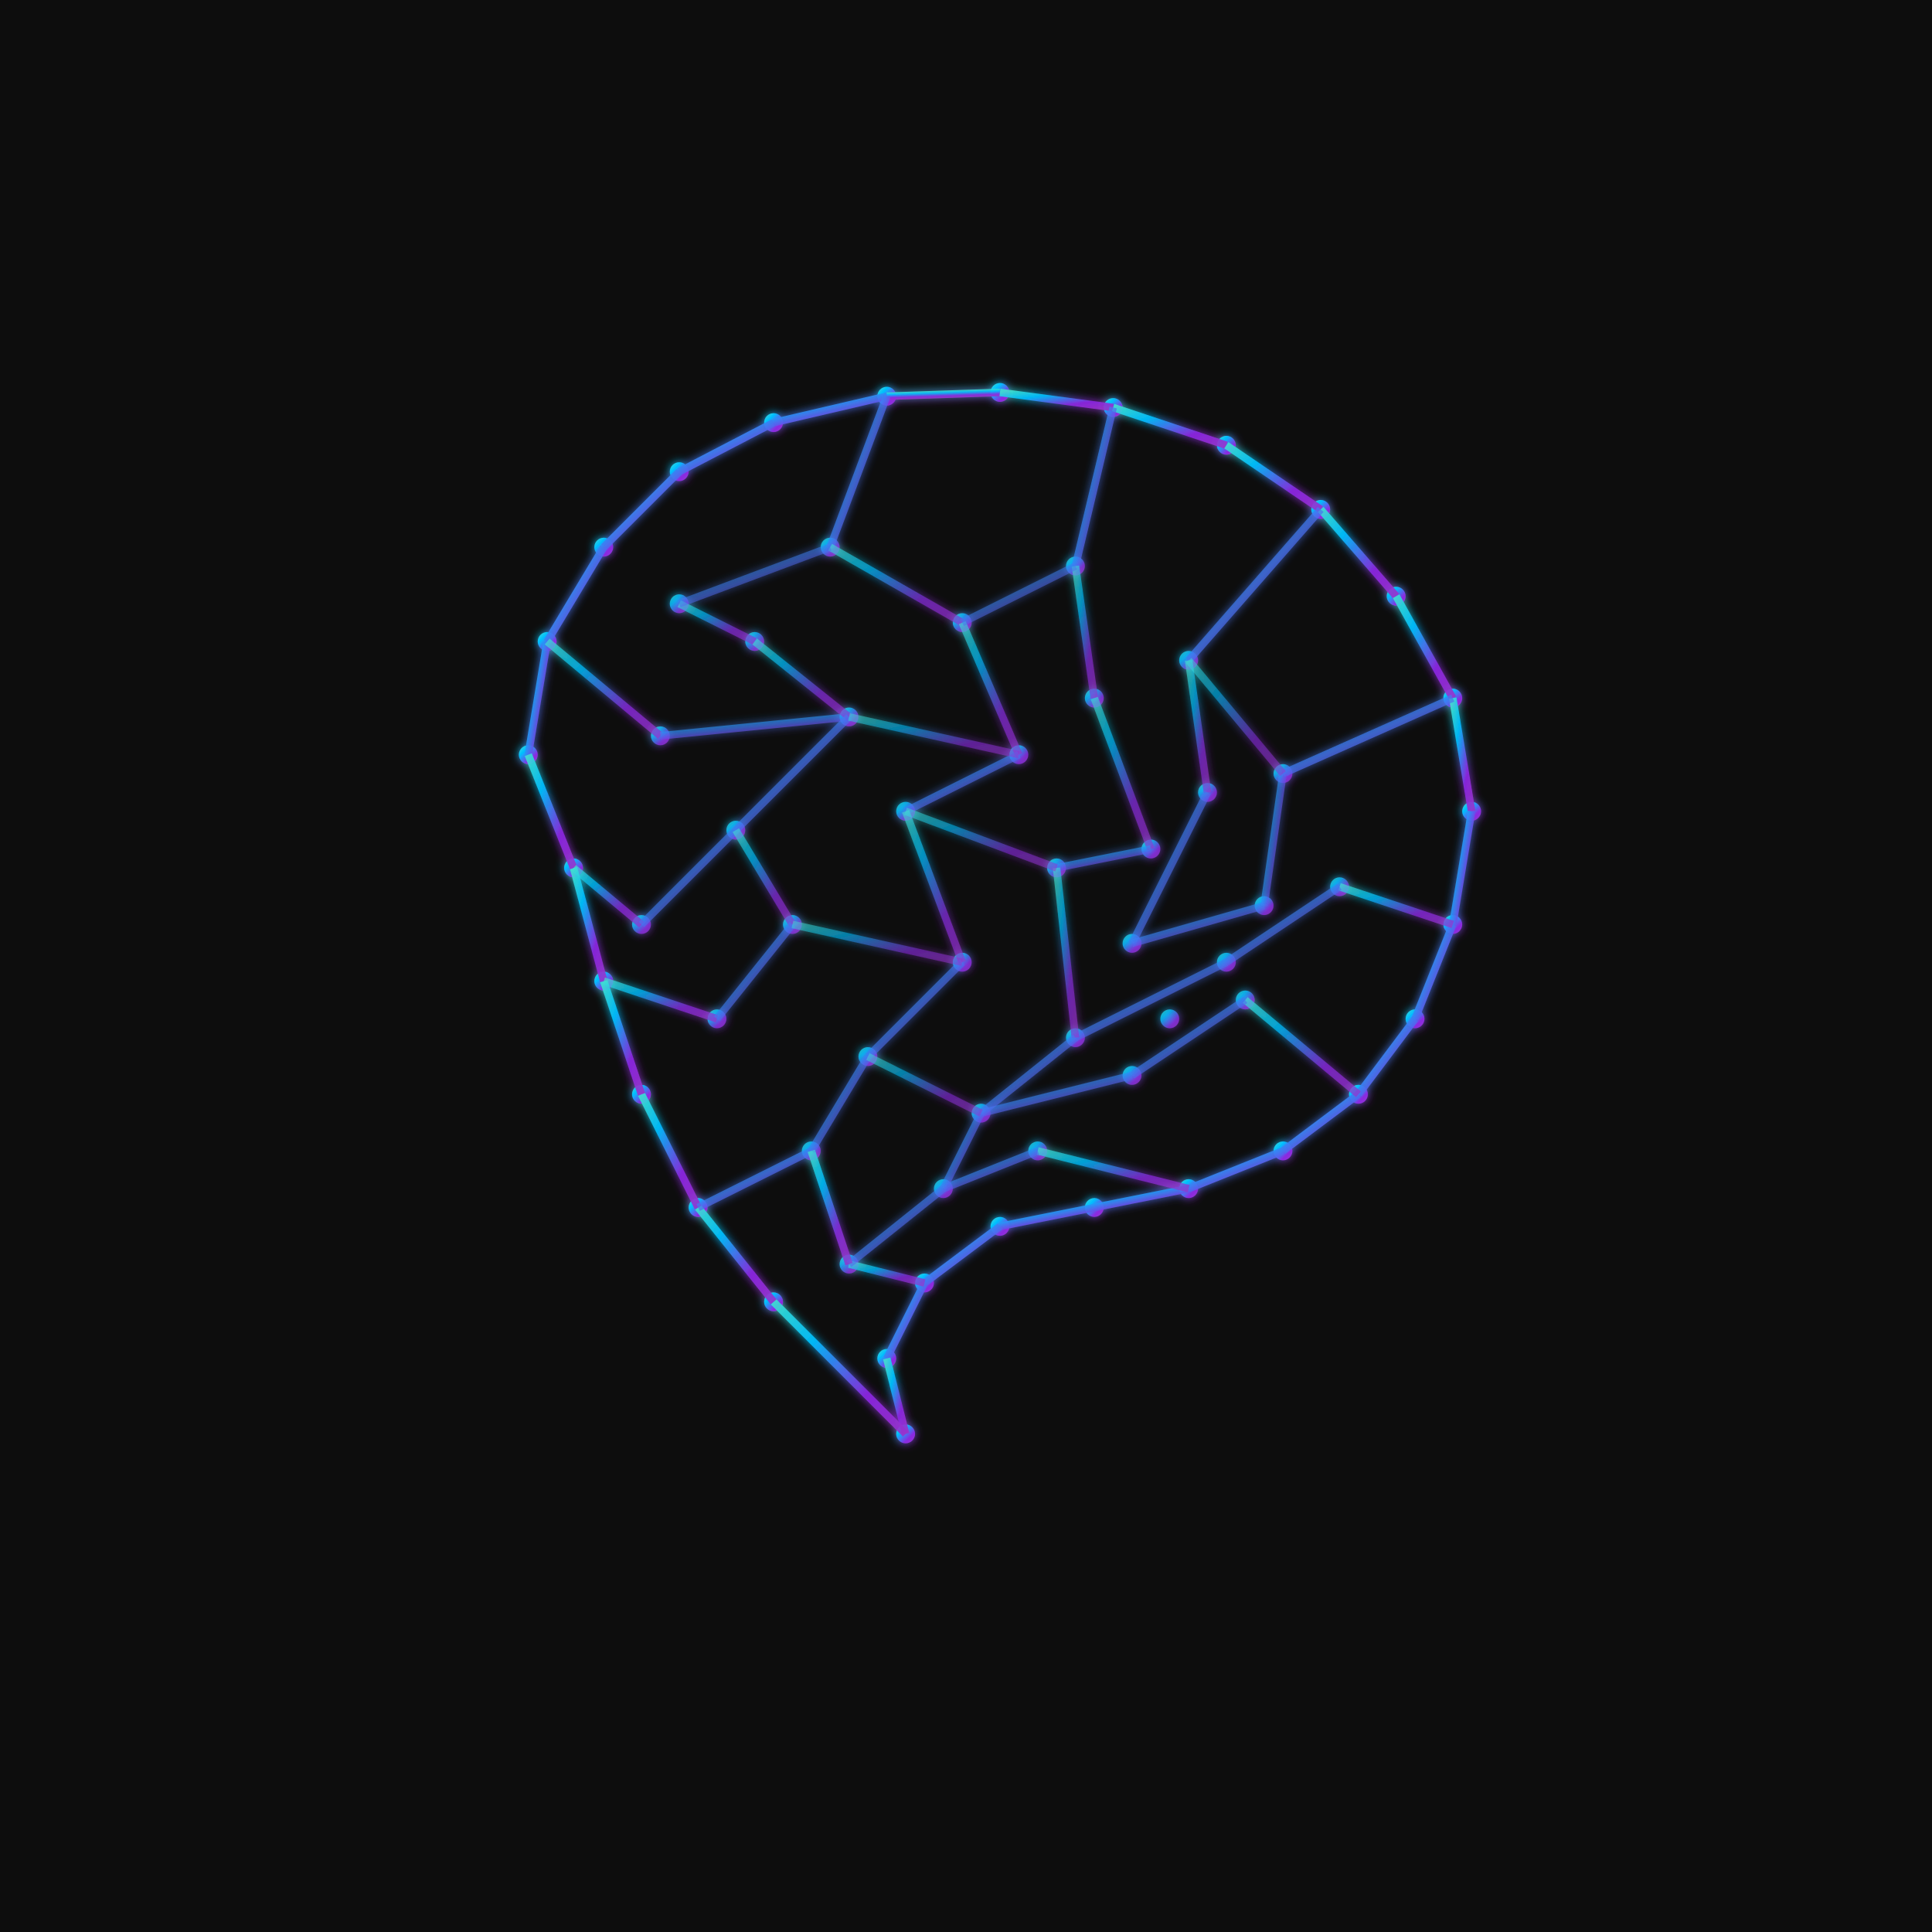
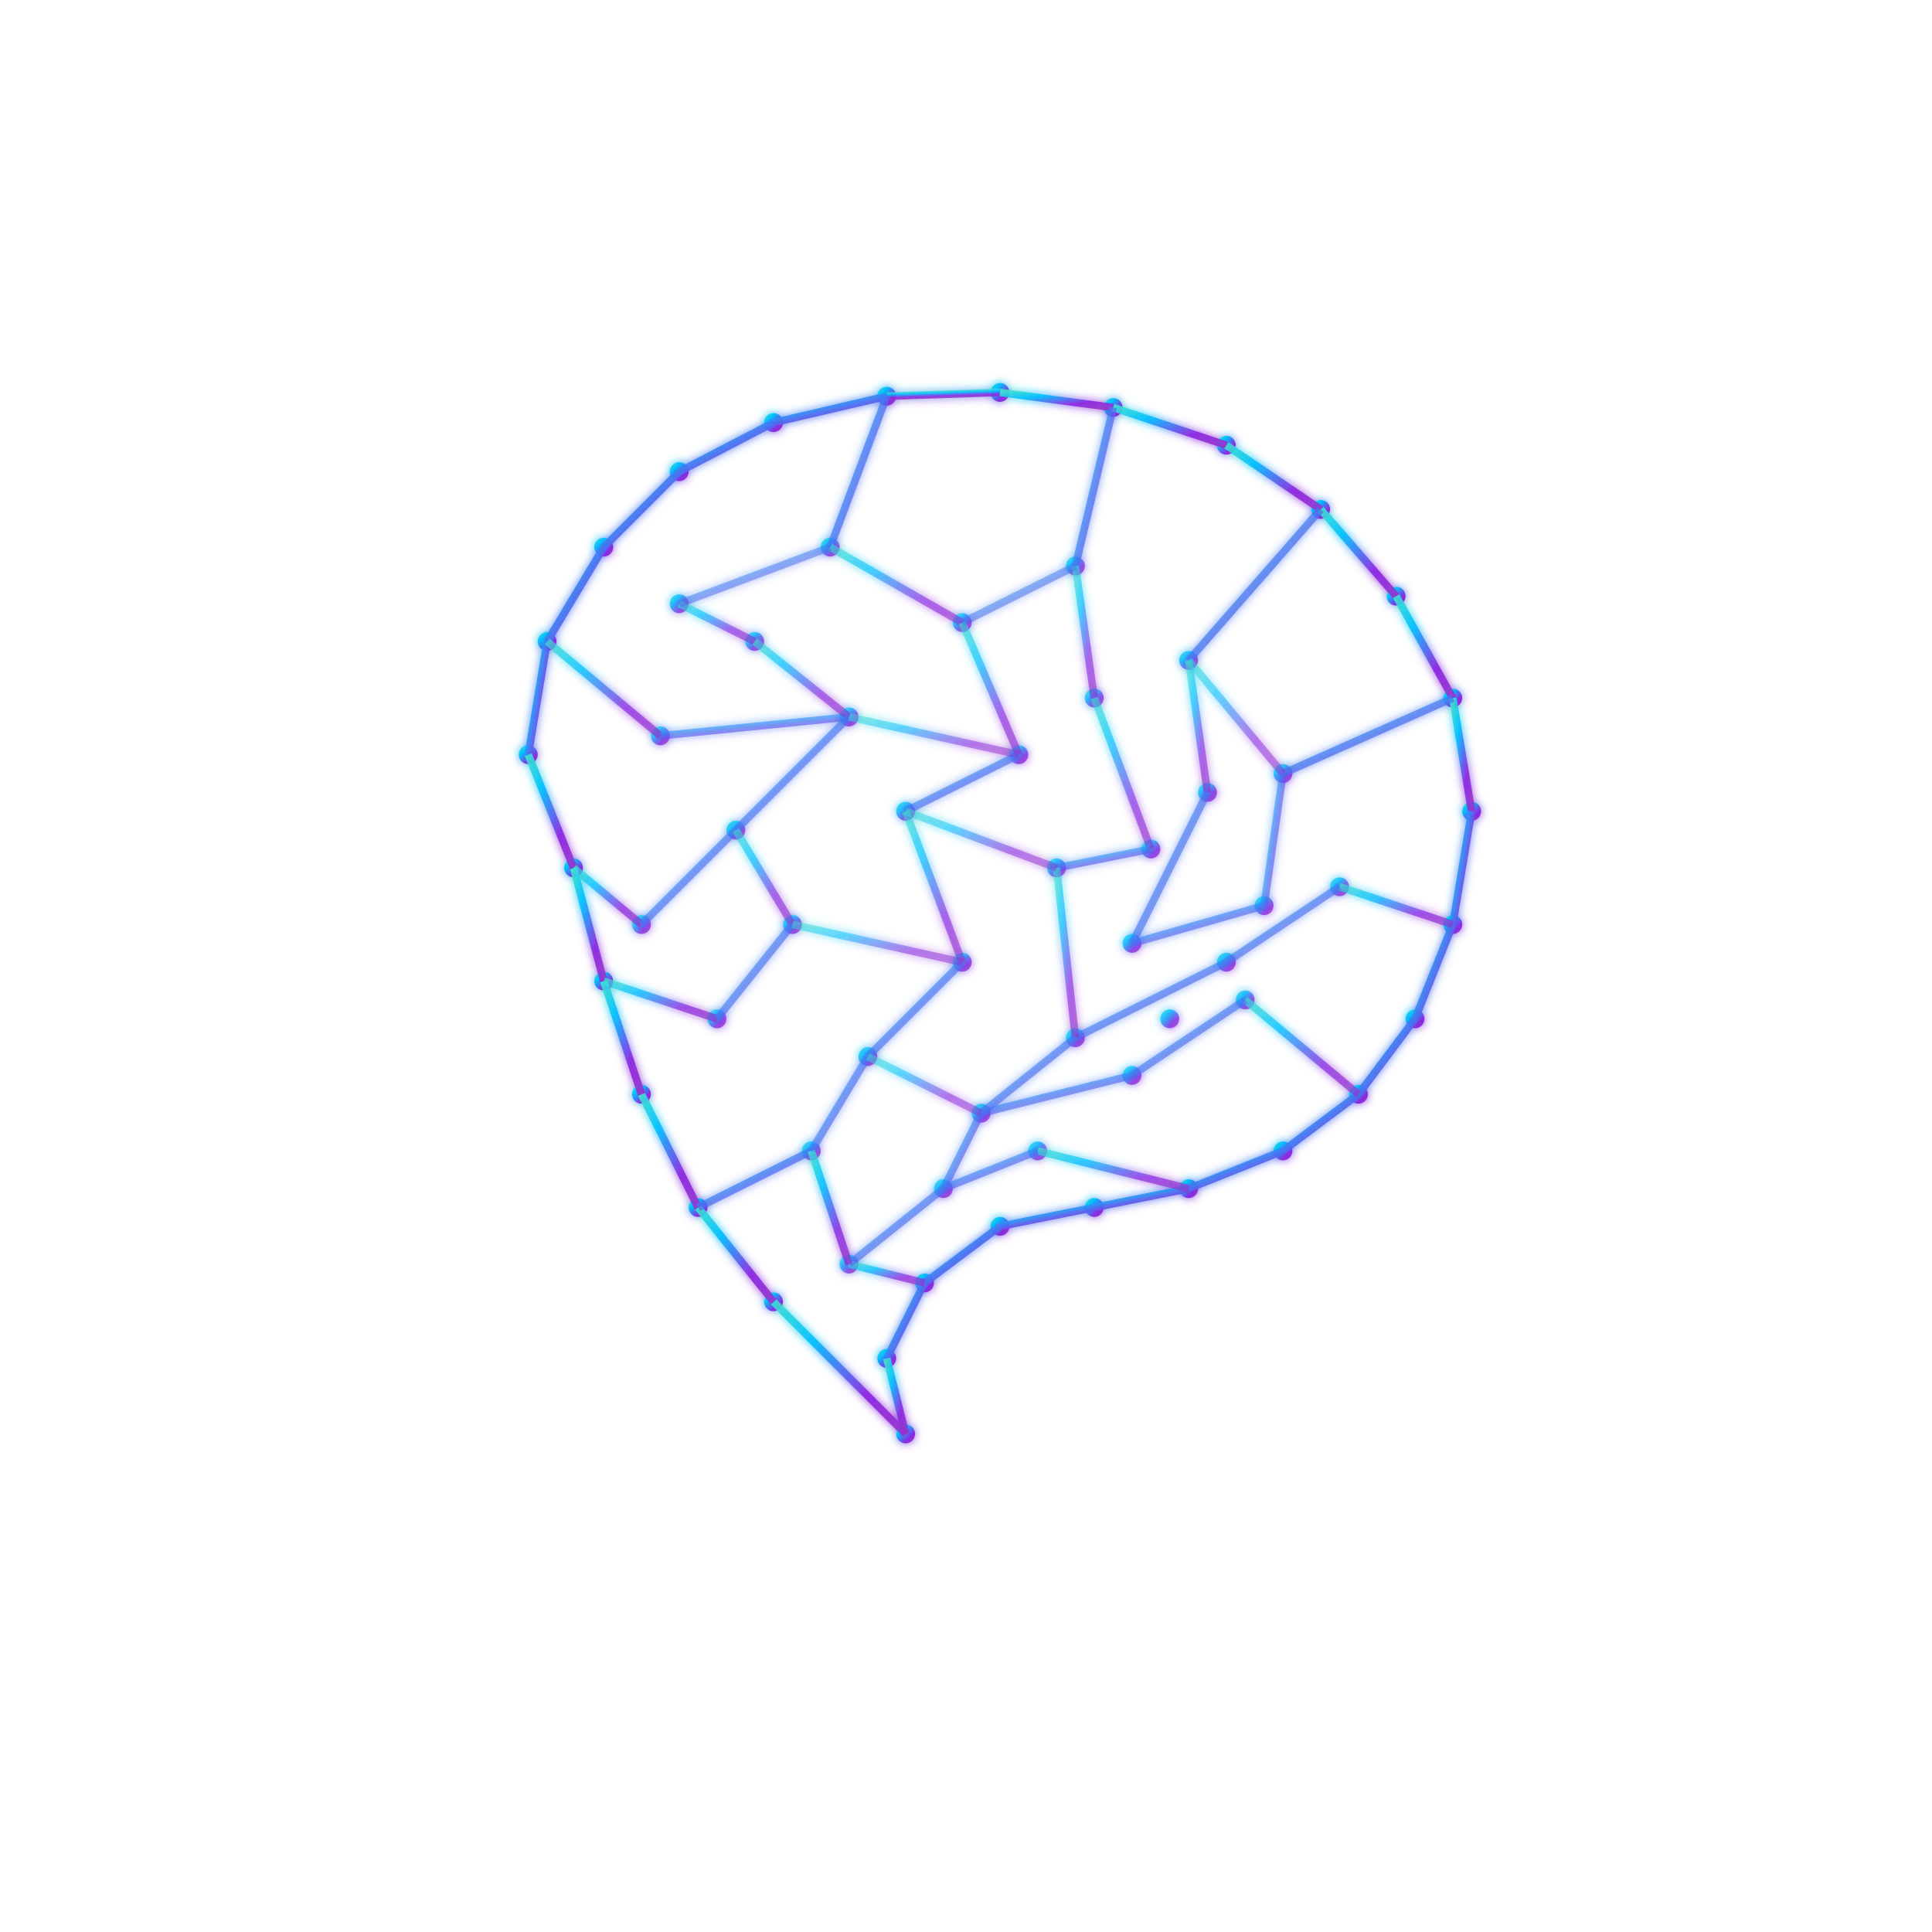
<svg xmlns="http://www.w3.org/2000/svg" width="512" height="512" viewBox="0 0 512 512">
  <defs>
    <linearGradient id="netGrad" x1="0%" y1="0%" x2="100%" y2="100%">
      <stop offset="0%" stop-color="#40E0D0" stop-opacity="1" />
      <stop offset="30%" stop-color="#00BFFF" stop-opacity="1" />
      <stop offset="70%" stop-color="#8A2BE2" stop-opacity="1" />
      <stop offset="100%" stop-color="#9932CC" stop-opacity="1" />
    </linearGradient>
    <filter id="subtleGlow" x="-25%" y="-25%" width="150%" height="150%">
      <feGaussianBlur stdDeviation="1.2" result="glow" />
      <feMerge>
        <feMergeNode in="glow" />
        <feMergeNode in="SourceGraphic" />
      </feMerge>
    </filter>
  </defs>
-   <rect width="512" height="512" fill="#0D0D0D" />
  <g filter="url(#subtleGlow)">
    <circle cx="140" cy="200" r="2.5" fill="url(#netGrad)" />
    <circle cx="145" cy="170" r="2.5" fill="url(#netGrad)" />
    <circle cx="160" cy="145" r="2.5" fill="url(#netGrad)" />
    <circle cx="180" cy="125" r="2.5" fill="url(#netGrad)" />
    <circle cx="205" cy="112" r="2.5" fill="url(#netGrad)" />
    <circle cx="235" cy="105" r="2.5" fill="url(#netGrad)" />
    <circle cx="265" cy="104" r="2.5" fill="url(#netGrad)" />
    <circle cx="295" cy="108" r="2.5" fill="url(#netGrad)" />
    <circle cx="325" cy="118" r="2.5" fill="url(#netGrad)" />
    <circle cx="350" cy="135" r="2.5" fill="url(#netGrad)" />
    <circle cx="370" cy="158" r="2.5" fill="url(#netGrad)" />
    <circle cx="385" cy="185" r="2.5" fill="url(#netGrad)" />
    <circle cx="390" cy="215" r="2.5" fill="url(#netGrad)" />
    <circle cx="385" cy="245" r="2.5" fill="url(#netGrad)" />
    <circle cx="375" cy="270" r="2.5" fill="url(#netGrad)" />
    <circle cx="360" cy="290" r="2.5" fill="url(#netGrad)" />
    <circle cx="340" cy="305" r="2.5" fill="url(#netGrad)" />
    <circle cx="315" cy="315" r="2.5" fill="url(#netGrad)" />
    <circle cx="290" cy="320" r="2.5" fill="url(#netGrad)" />
    <circle cx="265" cy="325" r="2.5" fill="url(#netGrad)" />
    <circle cx="245" cy="340" r="2.5" fill="url(#netGrad)" />
    <circle cx="235" cy="360" r="2.5" fill="url(#netGrad)" />
    <circle cx="240" cy="380" r="2.5" fill="url(#netGrad)" />
    <circle cx="205" cy="345" r="2.5" fill="url(#netGrad)" />
    <circle cx="185" cy="320" r="2.5" fill="url(#netGrad)" />
    <circle cx="170" cy="290" r="2.5" fill="url(#netGrad)" />
    <circle cx="160" cy="260" r="2.5" fill="url(#netGrad)" />
    <circle cx="152" cy="230" r="2.5" fill="url(#netGrad)" />
    <circle cx="180" cy="160" r="2.5" fill="url(#netGrad)" opacity="0.8" />
    <circle cx="220" cy="145" r="2.5" fill="url(#netGrad)" opacity="0.8" />
    <circle cx="285" cy="150" r="2.5" fill="url(#netGrad)" opacity="0.8" />
    <circle cx="315" cy="175" r="2.5" fill="url(#netGrad)" opacity="0.8" />
    <circle cx="340" cy="205" r="2.5" fill="url(#netGrad)" opacity="0.8" />
    <circle cx="355" cy="235" r="2.5" fill="url(#netGrad)" opacity="0.8" />
    <circle cx="330" cy="265" r="2.5" fill="url(#netGrad)" opacity="0.8" />
    <circle cx="300" cy="285" r="2.5" fill="url(#netGrad)" opacity="0.8" />
    <circle cx="275" cy="305" r="2.5" fill="url(#netGrad)" opacity="0.8" />
    <circle cx="200" cy="170" r="2.5" fill="url(#netGrad)" opacity="0.8" />
    <circle cx="255" cy="165" r="2.5" fill="url(#netGrad)" opacity="0.8" />
    <circle cx="290" cy="185" r="2.5" fill="url(#netGrad)" opacity="0.8" />
    <circle cx="320" cy="210" r="2.5" fill="url(#netGrad)" opacity="0.8" />
    <circle cx="335" cy="240" r="2.5" fill="url(#netGrad)" opacity="0.8" />
    <circle cx="310" cy="270" r="2.5" fill="url(#netGrad)" opacity="0.8" />
    <circle cx="175" cy="195" r="2.5" fill="url(#netGrad)" opacity="0.8" />
    <circle cx="225" cy="190" r="2.5" fill="url(#netGrad)" opacity="0.8" />
    <circle cx="270" cy="200" r="2.5" fill="url(#netGrad)" opacity="0.8" />
    <circle cx="305" cy="225" r="2.5" fill="url(#netGrad)" opacity="0.8" />
    <circle cx="325" cy="255" r="2.5" fill="url(#netGrad)" opacity="0.8" />
    <circle cx="195" cy="220" r="2.5" fill="url(#netGrad)" opacity="0.8" />
    <circle cx="240" cy="215" r="2.5" fill="url(#netGrad)" opacity="0.8" />
    <circle cx="280" cy="230" r="2.5" fill="url(#netGrad)" opacity="0.8" />
    <circle cx="300" cy="250" r="2.5" fill="url(#netGrad)" opacity="0.8" />
    <circle cx="170" cy="245" r="2.5" fill="url(#netGrad)" opacity="0.8" />
    <circle cx="210" cy="245" r="2.5" fill="url(#netGrad)" opacity="0.8" />
    <circle cx="255" cy="255" r="2.5" fill="url(#netGrad)" opacity="0.8" />
    <circle cx="285" cy="275" r="2.5" fill="url(#netGrad)" opacity="0.8" />
    <circle cx="190" cy="270" r="2.5" fill="url(#netGrad)" opacity="0.8" />
    <circle cx="230" cy="280" r="2.5" fill="url(#netGrad)" opacity="0.8" />
    <circle cx="260" cy="295" r="2.5" fill="url(#netGrad)" opacity="0.8" />
    <circle cx="215" cy="305" r="2.5" fill="url(#netGrad)" opacity="0.8" />
    <circle cx="250" cy="315" r="2.5" fill="url(#netGrad)" opacity="0.8" />
    <circle cx="225" cy="335" r="2.5" fill="url(#netGrad)" opacity="0.8" />
    <line x1="140" y1="200" x2="145" y2="170" stroke="url(#netGrad)" stroke-width="2" opacity="0.9" />
    <line x1="145" y1="170" x2="160" y2="145" stroke="url(#netGrad)" stroke-width="2" opacity="0.9" />
    <line x1="160" y1="145" x2="180" y2="125" stroke="url(#netGrad)" stroke-width="2" opacity="0.9" />
    <line x1="180" y1="125" x2="205" y2="112" stroke="url(#netGrad)" stroke-width="2" opacity="0.9" />
    <line x1="205" y1="112" x2="235" y2="105" stroke="url(#netGrad)" stroke-width="2" opacity="0.9" />
    <line x1="235" y1="105" x2="265" y2="104" stroke="url(#netGrad)" stroke-width="2" opacity="0.9" />
    <line x1="265" y1="104" x2="295" y2="108" stroke="url(#netGrad)" stroke-width="2" opacity="0.9" />
    <line x1="295" y1="108" x2="325" y2="118" stroke="url(#netGrad)" stroke-width="2" opacity="0.9" />
    <line x1="325" y1="118" x2="350" y2="135" stroke="url(#netGrad)" stroke-width="2" opacity="0.9" />
    <line x1="350" y1="135" x2="370" y2="158" stroke="url(#netGrad)" stroke-width="2" opacity="0.9" />
    <line x1="370" y1="158" x2="385" y2="185" stroke="url(#netGrad)" stroke-width="2" opacity="0.9" />
    <line x1="385" y1="185" x2="390" y2="215" stroke="url(#netGrad)" stroke-width="2" opacity="0.9" />
    <line x1="390" y1="215" x2="385" y2="245" stroke="url(#netGrad)" stroke-width="2" opacity="0.9" />
    <line x1="385" y1="245" x2="375" y2="270" stroke="url(#netGrad)" stroke-width="2" opacity="0.9" />
    <line x1="375" y1="270" x2="360" y2="290" stroke="url(#netGrad)" stroke-width="2" opacity="0.9" />
    <line x1="360" y1="290" x2="340" y2="305" stroke="url(#netGrad)" stroke-width="2" opacity="0.9" />
    <line x1="340" y1="305" x2="315" y2="315" stroke="url(#netGrad)" stroke-width="2" opacity="0.9" />
    <line x1="315" y1="315" x2="290" y2="320" stroke="url(#netGrad)" stroke-width="2" opacity="0.9" />
    <line x1="290" y1="320" x2="265" y2="325" stroke="url(#netGrad)" stroke-width="2" opacity="0.9" />
    <line x1="265" y1="325" x2="245" y2="340" stroke="url(#netGrad)" stroke-width="2" opacity="0.9" />
    <line x1="245" y1="340" x2="235" y2="360" stroke="url(#netGrad)" stroke-width="2" opacity="0.9" />
    <line x1="235" y1="360" x2="240" y2="380" stroke="url(#netGrad)" stroke-width="2" opacity="0.9" />
    <line x1="240" y1="380" x2="205" y2="345" stroke="url(#netGrad)" stroke-width="2" opacity="0.9" />
    <line x1="205" y1="345" x2="185" y2="320" stroke="url(#netGrad)" stroke-width="2" opacity="0.9" />
    <line x1="185" y1="320" x2="170" y2="290" stroke="url(#netGrad)" stroke-width="2" opacity="0.9" />
    <line x1="170" y1="290" x2="160" y2="260" stroke="url(#netGrad)" stroke-width="2" opacity="0.9" />
    <line x1="160" y1="260" x2="152" y2="230" stroke="url(#netGrad)" stroke-width="2" opacity="0.9" />
    <line x1="152" y1="230" x2="140" y2="200" stroke="url(#netGrad)" stroke-width="2" opacity="0.9" />
    <line x1="180" y1="125" x2="180" y2="160" stroke="url(#netGrad)" stroke-width="2" opacity="0.7" />
    <line x1="235" y1="105" x2="220" y2="145" stroke="url(#netGrad)" stroke-width="2" opacity="0.7" />
    <line x1="295" y1="108" x2="285" y2="150" stroke="url(#netGrad)" stroke-width="2" opacity="0.7" />
    <line x1="350" y1="135" x2="315" y2="175" stroke="url(#netGrad)" stroke-width="2" opacity="0.7" />
    <line x1="385" y1="185" x2="340" y2="205" stroke="url(#netGrad)" stroke-width="2" opacity="0.7" />
    <line x1="385" y1="245" x2="355" y2="235" stroke="url(#netGrad)" stroke-width="2" opacity="0.7" />
    <line x1="360" y1="290" x2="330" y2="265" stroke="url(#netGrad)" stroke-width="2" opacity="0.7" />
    <line x1="315" y1="315" x2="275" y2="305" stroke="url(#netGrad)" stroke-width="2" opacity="0.7" />
    <line x1="245" y1="340" x2="225" y2="335" stroke="url(#netGrad)" stroke-width="2" opacity="0.7" />
    <line x1="185" y1="320" x2="215" y2="305" stroke="url(#netGrad)" stroke-width="2" opacity="0.7" />
    <line x1="160" y1="260" x2="190" y2="270" stroke="url(#netGrad)" stroke-width="2" opacity="0.7" />
    <line x1="152" y1="230" x2="170" y2="245" stroke="url(#netGrad)" stroke-width="2" opacity="0.7" />
    <line x1="145" y1="170" x2="175" y2="195" stroke="url(#netGrad)" stroke-width="2" opacity="0.7" />
    <line x1="180" y1="160" x2="200" y2="170" stroke="url(#netGrad)" stroke-width="2" opacity="0.6" />
    <line x1="220" y1="145" x2="255" y2="165" stroke="url(#netGrad)" stroke-width="2" opacity="0.6" />
    <line x1="285" y1="150" x2="290" y2="185" stroke="url(#netGrad)" stroke-width="2" opacity="0.6" />
    <line x1="315" y1="175" x2="320" y2="210" stroke="url(#netGrad)" stroke-width="2" opacity="0.6" />
    <line x1="340" y1="205" x2="335" y2="240" stroke="url(#netGrad)" stroke-width="2" opacity="0.6" />
    <line x1="355" y1="235" x2="325" y2="255" stroke="url(#netGrad)" stroke-width="2" opacity="0.6" />
    <line x1="330" y1="265" x2="300" y2="285" stroke="url(#netGrad)" stroke-width="2" opacity="0.6" />
    <line x1="275" y1="305" x2="250" y2="315" stroke="url(#netGrad)" stroke-width="2" opacity="0.6" />
    <line x1="225" y1="335" x2="215" y2="305" stroke="url(#netGrad)" stroke-width="2" opacity="0.6" />
    <line x1="190" y1="270" x2="210" y2="245" stroke="url(#brainNet)" stroke-width="2" opacity="0.6" />
    <line x1="170" y1="245" x2="195" y2="220" stroke="url(#netGrad)" stroke-width="2" opacity="0.6" />
    <line x1="175" y1="195" x2="225" y2="190" stroke="url(#netGrad)" stroke-width="2" opacity="0.6" />
    <line x1="200" y1="170" x2="225" y2="190" stroke="url(#netGrad)" stroke-width="2" opacity="0.6" />
    <line x1="255" y1="165" x2="270" y2="200" stroke="url(#netGrad)" stroke-width="2" opacity="0.6" />
    <line x1="290" y1="185" x2="305" y2="225" stroke="url(#netGrad)" stroke-width="2" opacity="0.6" />
    <line x1="320" y1="210" x2="300" y2="250" stroke="url(#netGrad)" stroke-width="2" opacity="0.6" />
    <line x1="335" y1="240" x2="300" y2="250" stroke="url(#netGrad)" stroke-width="2" opacity="0.6" />
    <line x1="325" y1="255" x2="285" y2="275" stroke="url(#netGrad)" stroke-width="2" opacity="0.6" />
    <line x1="300" y1="285" x2="260" y2="295" stroke="url(#netGrad)" stroke-width="2" opacity="0.6" />
    <line x1="250" y1="315" x2="225" y2="335" stroke="url(#netGrad)" stroke-width="2" opacity="0.6" />
    <line x1="225" y1="190" x2="195" y2="220" stroke="url(#netGrad)" stroke-width="2" opacity="0.6" />
    <line x1="270" y1="200" x2="240" y2="215" stroke="url(#netGrad)" stroke-width="2" opacity="0.6" />
    <line x1="305" y1="225" x2="280" y2="230" stroke="url(#netGrad)" stroke-width="2" opacity="0.6" />
    <line x1="195" y1="220" x2="210" y2="245" stroke="url(#netGrad)" stroke-width="2" opacity="0.6" />
    <line x1="240" y1="215" x2="255" y2="255" stroke="url(#netGrad)" stroke-width="2" opacity="0.6" />
    <line x1="280" y1="230" x2="285" y2="275" stroke="url(#netGrad)" stroke-width="2" opacity="0.6" />
    <line x1="210" y1="245" x2="190" y2="270" stroke="url(#netGrad)" stroke-width="2" opacity="0.6" />
    <line x1="255" y1="255" x2="230" y2="280" stroke="url(#netGrad)" stroke-width="2" opacity="0.6" />
    <line x1="285" y1="275" x2="260" y2="295" stroke="url(#netGrad)" stroke-width="2" opacity="0.6" />
    <line x1="230" y1="280" x2="215" y2="305" stroke="url(#netGrad)" stroke-width="2" opacity="0.6" />
    <line x1="260" y1="295" x2="250" y2="315" stroke="url(#netGrad)" stroke-width="2" opacity="0.6" />
    <line x1="180" y1="160" x2="220" y2="145" stroke="url(#netGrad)" stroke-width="2" opacity="0.5" />
    <line x1="255" y1="165" x2="285" y2="150" stroke="url(#netGrad)" stroke-width="2" opacity="0.5" />
    <line x1="315" y1="175" x2="340" y2="205" stroke="url(#netGrad)" stroke-width="2" opacity="0.5" />
    <line x1="225" y1="190" x2="270" y2="200" stroke="url(#netGrad)" stroke-width="2" opacity="0.5" />
    <line x1="240" y1="215" x2="280" y2="230" stroke="url(#netGrad)" stroke-width="2" opacity="0.5" />
    <line x1="210" y1="245" x2="255" y2="255" stroke="url(#netGrad)" stroke-width="2" opacity="0.5" />
    <line x1="230" y1="280" x2="260" y2="295" stroke="url(#netGrad)" stroke-width="2" opacity="0.5" />
    <line x1="215" y1="305" x2="225" y2="335" stroke="url(#netGrad)" stroke-width="2" opacity="0.5" />
  </g>
</svg>
